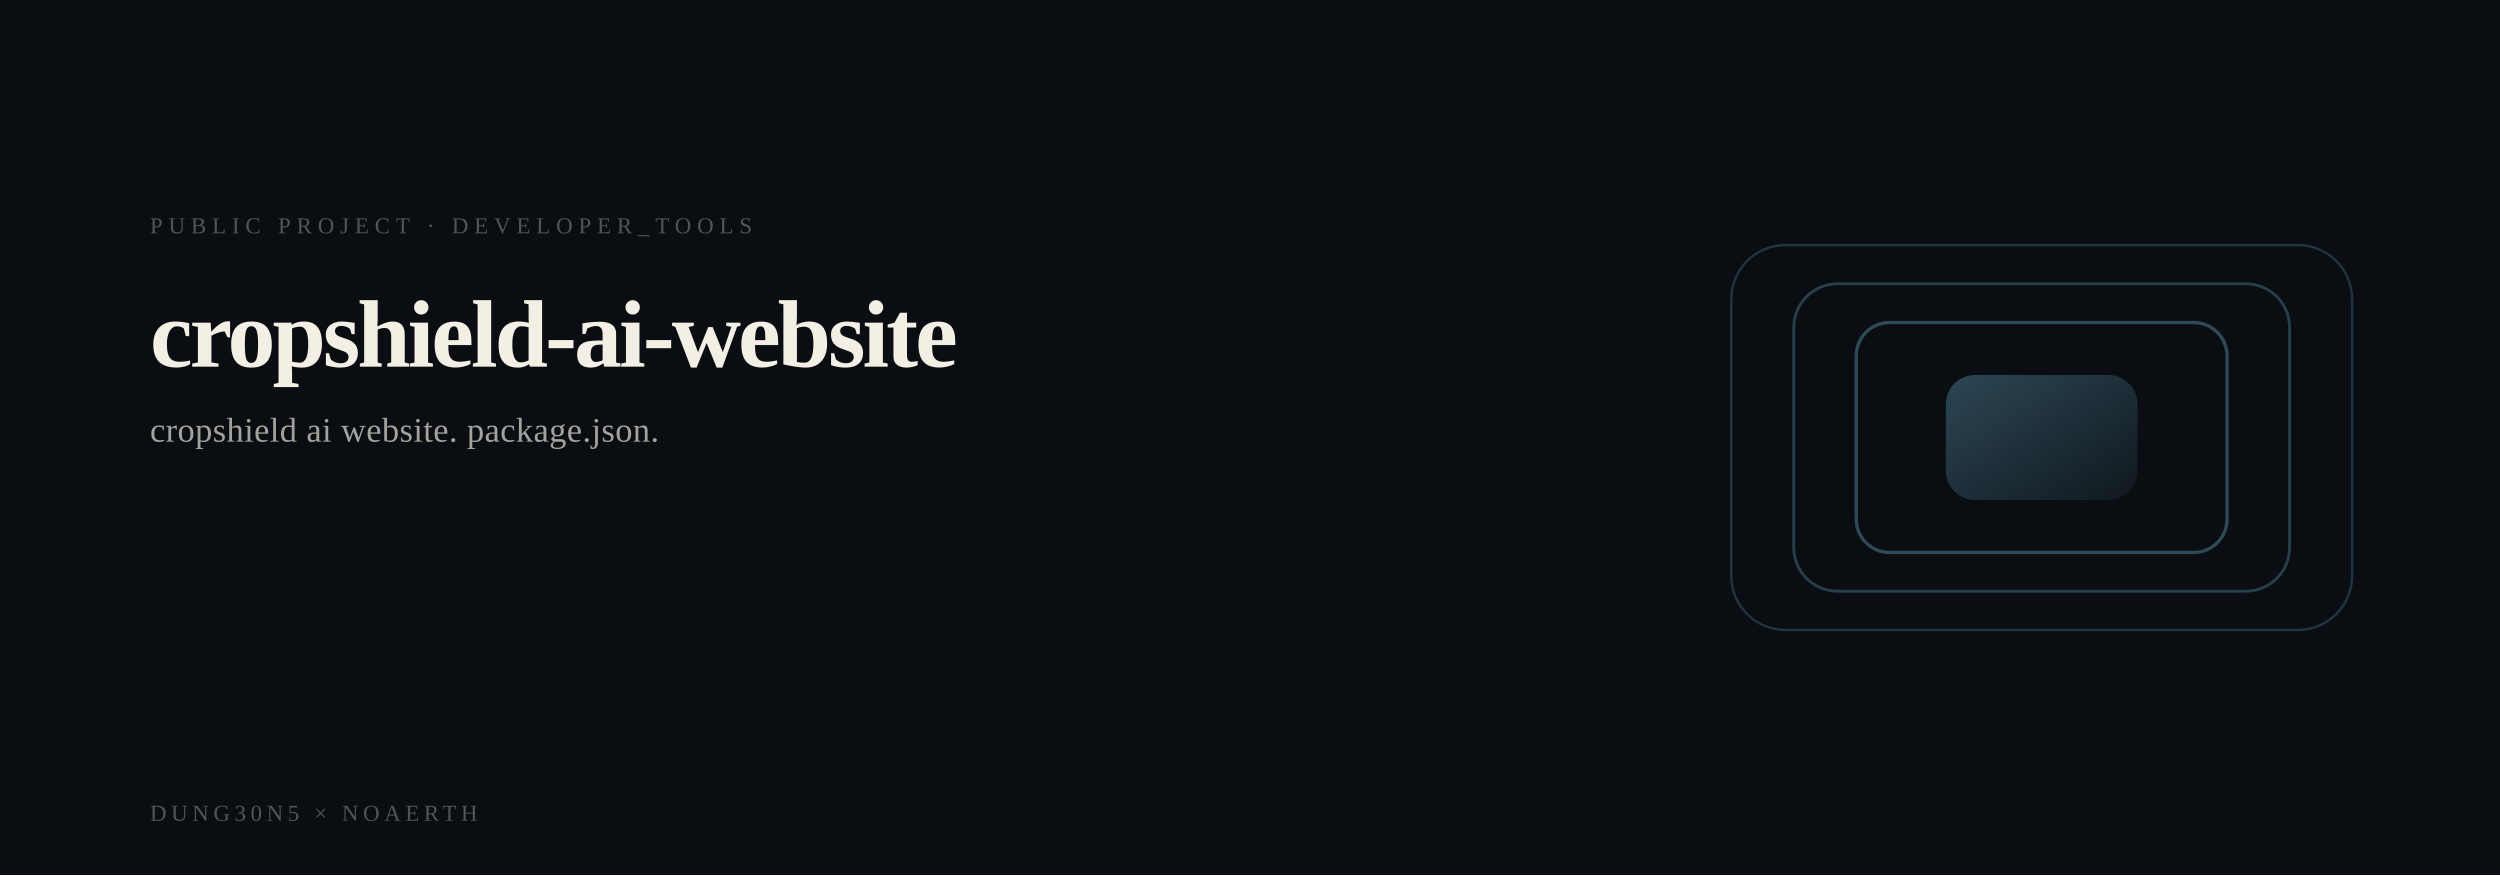
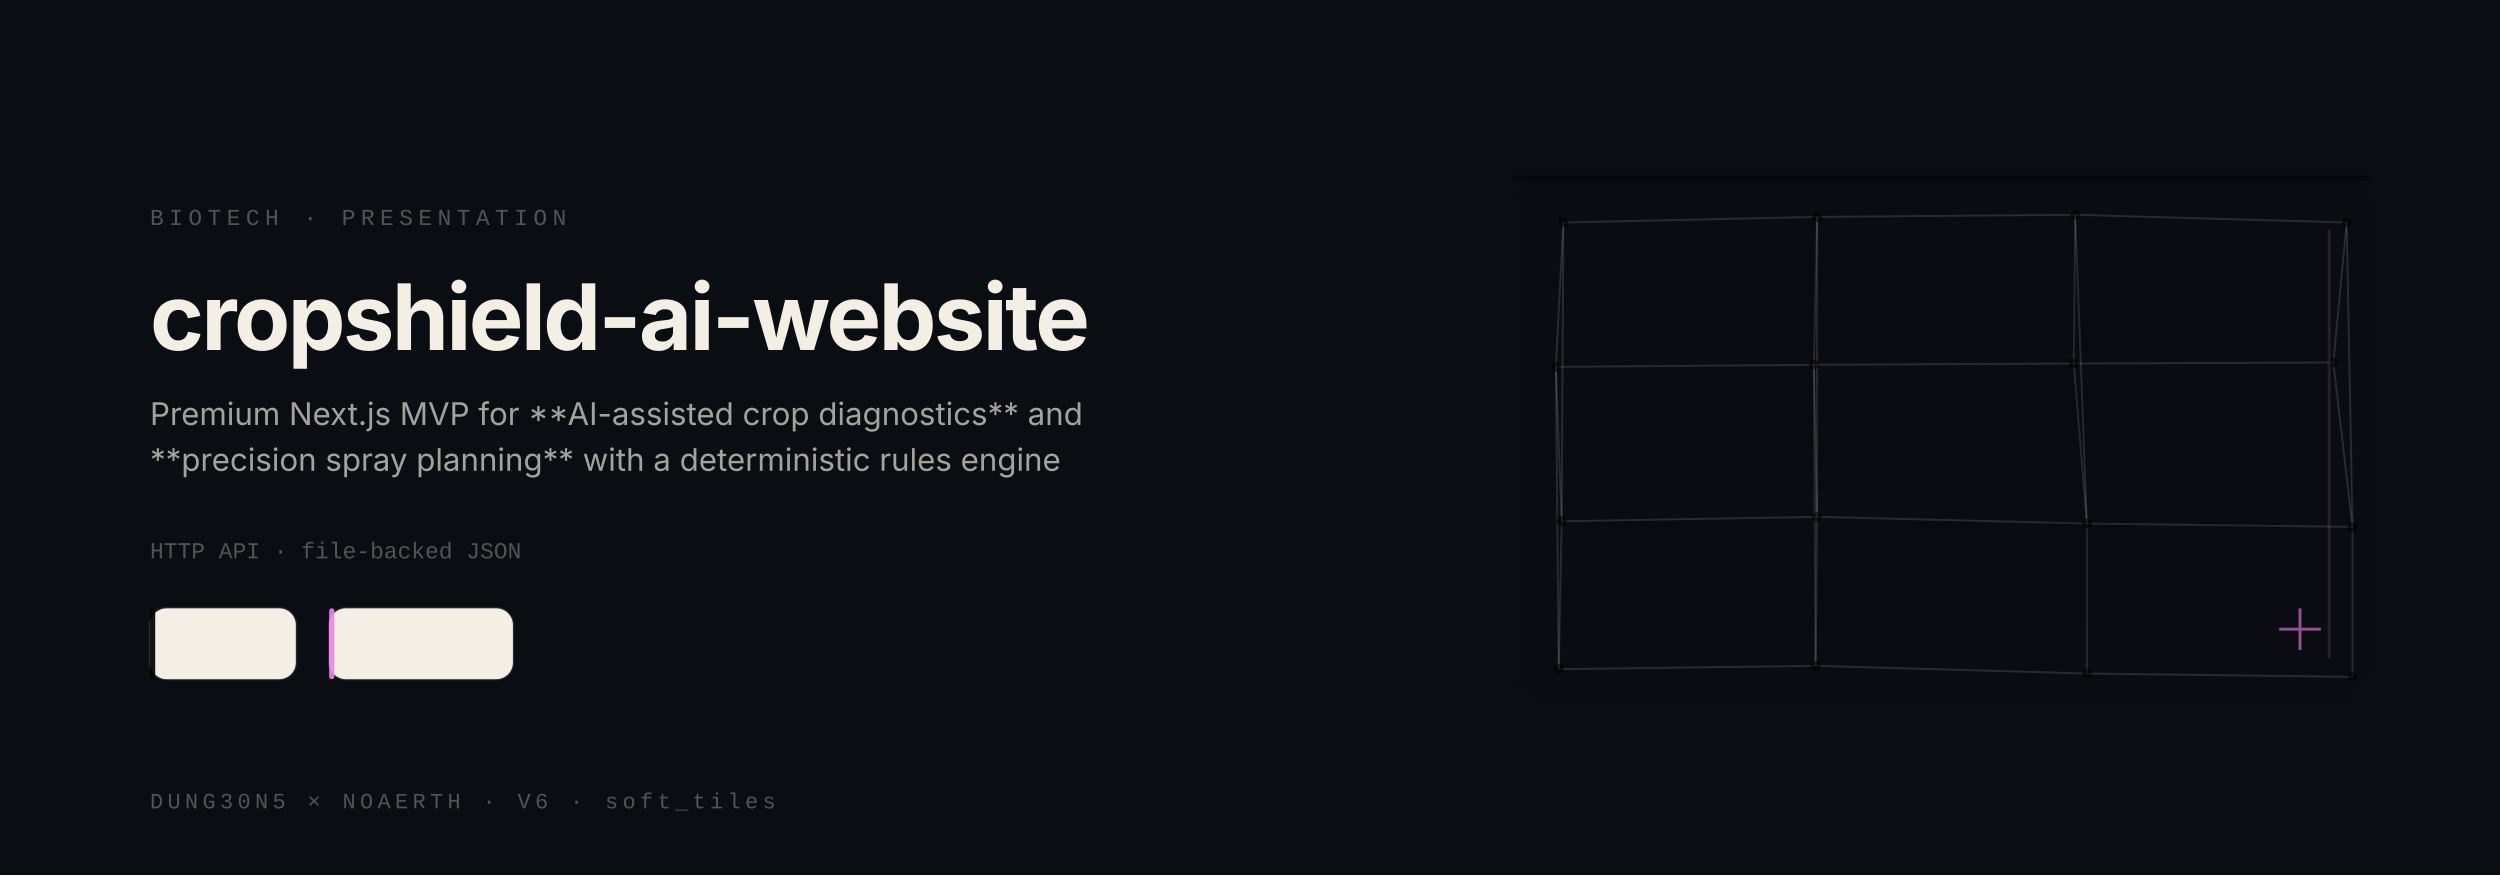
- <svg xmlns="http://www.w3.org/2000/svg" viewBox="0 0 1200 420" width="1200" height="420" role="img" aria-label="cropshield-ai-website: an orthogonal dependency lattice. Motion depicts a dependency graph resolves, packages install, the build advances.">
-   <defs>
-     <linearGradient id="hero-cropshield-ai-website-dark-a" x1="0" y1="0" x2="1" y2="1">
-       <stop offset="0" stop-color="#6fb7d6" stop-opacity="0.85" />
-       <stop offset="1" stop-color="#6fb7d6" stop-opacity="0.15" />
-     </linearGradient>
-   </defs>
+ <svg xmlns="http://www.w3.org/2000/svg" viewBox="0 0 1200 420" width="1200" height="420" role="img" aria-label="cropshield-ai-website: a composed grid assembles and a sweep resolves it">
  <rect width="1200" height="420" fill="#0a0d12" />
-   <rect x="891" y="154.82" width="178" height="110.36" rx="16" fill="none" stroke="#6fb7d6" stroke-width="1.60" opacity="0.36" />
-   <rect x="861" y="136.22" width="238" height="147.56" rx="21" fill="none" stroke="#6fb7d6" stroke-width="1.38" opacity="0.29" />
-   <rect x="831" y="117.62" width="298" height="184.76" rx="26" fill="none" stroke="#6fb7d6" stroke-width="1.16" opacity="0.23" />
-   <rect x="934" y="180" width="92" height="60" rx="14" fill="url(#hero-cropshield-ai-website-dark-a)" opacity="0.40" />
-   <text x="72" y="112" fill="#f4efe44f" font-size="11" letter-spacing="2.8">PUBLIC PROJECT · DEVELOPER_TOOLS</text>
-   <text x="72" y="176" fill="#f4efe4" font-size="46" font-weight="660" letter-spacing="-1.4">cropshield-ai-website</text>
-   <text x="72" y="212" fill="#f4efe4a8" font-size="16.5" letter-spacing="0.2">cropshield ai website. package.json.</text>
-   <rect x="72" y="266" width="106" height="40" rx="9" fill="#f4efe4" fill-opacity="0.05" stroke="#f4efe424" stroke-width="1.1" opacity="0">
-     <animate attributeName="opacity" from="0" to="1" dur="0.5s" begin="0.50s" fill="freeze" />
-   </rect>
-   <rect x="72" y="266" width="2.5" height="40" rx="1.2" fill="#6fb7d6" opacity="0">
-     <animate attributeName="opacity" from="0" to="0.9" dur="0.5s" begin="0.50s" fill="freeze" />
-   </rect>
-   <text x="125" y="291" fill="#f4efe4" font-size="11.5" text-anchor="middle" font-family="ui-monospace,SFMono-Regular,Menlo,monospace" opacity="0">install<animate attributeName="opacity" from="0" to="1" dur="0.5s" begin="0.65s" fill="freeze" />
-   </text>
-   <rect x="194" y="266" width="106" height="40" rx="9" fill="#f4efe4" fill-opacity="0.05" stroke="#f4efe424" stroke-width="1.1" opacity="0">
-     <animate attributeName="opacity" from="0" to="1" dur="0.5s" begin="1.00s" fill="freeze" />
-   </rect>
-   <rect x="194" y="266" width="2.5" height="40" rx="1.2" fill="#6fb7d6" opacity="0">
-     <animate attributeName="opacity" from="0" to="0.9" dur="0.5s" begin="1.00s" fill="freeze" />
-   </rect>
-   <text x="247" y="291" fill="#f4efe4" font-size="11.5" text-anchor="middle" font-family="ui-monospace,SFMono-Regular,Menlo,monospace" opacity="0">resolve tree<animate attributeName="opacity" from="0" to="1" dur="0.5s" begin="1.15s" fill="freeze" />
-   </text>
-   <rect x="316" y="266" width="106" height="40" rx="9" fill="#f4efe4" fill-opacity="0.05" stroke="#f4efe424" stroke-width="1.1" opacity="0">
-     <animate attributeName="opacity" from="0" to="1" dur="0.5s" begin="1.50s" fill="freeze" />
-   </rect>
-   <rect x="316" y="266" width="2.5" height="40" rx="1.2" fill="#6fb7d6" opacity="0">
-     <animate attributeName="opacity" from="0" to="0.9" dur="0.5s" begin="1.50s" fill="freeze" />
-   </rect>
-   <text x="369" y="291" fill="#f4efe4" font-size="11.5" text-anchor="middle" font-family="ui-monospace,SFMono-Regular,Menlo,monospace" opacity="0">link<animate attributeName="opacity" from="0" to="1" dur="0.5s" begin="1.65s" fill="freeze" />
-   </text>
-   <rect x="438" y="266" width="106" height="40" rx="9" fill="#f4efe4" fill-opacity="0.05" stroke="#f4efe424" stroke-width="1.1" opacity="0">
-     <animate attributeName="opacity" from="0" to="1" dur="0.5s" begin="2.00s" fill="freeze" />
-   </rect>
-   <rect x="438" y="266" width="2.5" height="40" rx="1.2" fill="#e7c27a" opacity="0">
-     <animate attributeName="opacity" from="0" to="0.9" dur="0.5s" begin="2.00s" fill="freeze" />
-   </rect>
-   <text x="491" y="291" fill="#f4efe4" font-size="11.5" text-anchor="middle" font-family="ui-monospace,SFMono-Regular,Menlo,monospace" opacity="0">verify<animate attributeName="opacity" from="0" to="1" dur="0.5s" begin="2.15s" fill="freeze" />
-   </text>
-   <text x="72" y="394" fill="#f4efe44f" font-size="11" letter-spacing="2.2">DUNG30N5 × NOAERTH</text>
+   <text x="72" y="108" font-family="ui-monospace, SFMono-Regular, Menlo, Monaco, Consolas, 'Liberation Mono', monospace" font-size="11" letter-spacing="2.6" fill="#f4efe44f">BIOTECH · PRESENTATION</text>
+   <text x="72" y="168" font-family="-apple-system, BlinkMacSystemFont, 'Segoe UI', Inter, Helvetica, Arial, sans-serif" font-size="44" font-weight="660" letter-spacing="-1.2" fill="#f4efe4">cropshield-ai-website</text>
+   <text x="72" y="204" font-family="-apple-system, BlinkMacSystemFont, 'Segoe UI', Inter, Helvetica, Arial, sans-serif" font-size="15" fill="#f4efe4a8">Premium Next.js MVP for **AI-assisted crop diagnostics** and</text>
+   <text x="72" y="226" font-family="-apple-system, BlinkMacSystemFont, 'Segoe UI', Inter, Helvetica, Arial, sans-serif" font-size="15" fill="#f4efe4a8">**precision spray planning** with a deterministic rules engine</text>
+   <text x="72" y="268" font-family="ui-monospace, SFMono-Regular, Menlo, Monaco, Consolas, 'Liberation Mono', monospace" font-size="11" fill="#f4efe44f">HTTP API · file-backed JSON</text>
+   <rect x="72.0" y="292.0" width="70.0" height="34.0" rx="8" fill="#f4efe4" stroke="#f4efe424" stroke-width="1.1" />
+   <rect x="72.0" y="292.0" width="2.5" height="34.0" rx="1.2" fill="mint" opacity="0.92" />
+   <text x="107.0" y="314" font-family="ui-monospace, SFMono-Regular, Menlo, Monaco, Consolas, 'Liberation Mono', monospace" font-size="11" fill="#f4efe4" fill-opacity="0.82" text-anchor="middle">reports</text>
+   <rect x="158.0" y="292.0" width="88.2" height="34.0" rx="8" fill="#f4efe4" stroke="#f4efe424" stroke-width="1.1" />
+   <rect x="158.0" y="292.0" width="2.5" height="34.0" rx="1.2" fill="violet" opacity="0.92" />
+   <text x="202.1" y="314" font-family="ui-monospace, SFMono-Regular, Menlo, Monaco, Consolas, 'Liberation Mono', monospace" font-size="11" fill="#f4efe4" fill-opacity="0.82" text-anchor="middle">reports/[id]</text>
+   <rect x="726.0" y="84.0" width="412.0" height="252.0" rx="14" fill="mint" fill-opacity="0.04" />
+   <rect x="729.0" y="87.0" width="406.0" height="246.0" rx="12" fill="none" stroke="mint" stroke-width="1" stroke-opacity="0.18" />
+   <line x1="750.4" y1="106.8" x2="872.2" y2="104.1" stroke="#f4efe424" stroke-width="0.9" />
+   <line x1="750.4" y1="106.8" x2="746.8" y2="176.1" stroke="#f4efe424" stroke-width="0.9" />
+   <line x1="750.4" y1="106.8" x2="749.6" y2="250.2" stroke="#f4efe424" stroke-width="0.9" />
+   <line x1="872.2" y1="104.1" x2="996.1" y2="103.1" stroke="#f4efe424" stroke-width="0.9" />
+   <line x1="872.2" y1="104.1" x2="870.7" y2="175.1" stroke="#f4efe424" stroke-width="0.9" />
+   <line x1="872.2" y1="104.1" x2="872.2" y2="248.1" stroke="#f4efe424" stroke-width="0.9" />
+   <line x1="996.1" y1="103.1" x2="1126.4" y2="106.8" stroke="#f4efe424" stroke-width="0.9" />
+   <line x1="996.1" y1="103.1" x2="995.4" y2="174.5" stroke="#f4efe424" stroke-width="0.9" />
+   <line x1="996.1" y1="103.1" x2="1001.7" y2="251.3" stroke="#f4efe424" stroke-width="0.9" />
+   <line x1="1126.4" y1="106.8" x2="1120.0" y2="174.0" stroke="#f4efe424" stroke-width="0.9" />
+   <line x1="1126.4" y1="106.8" x2="1129.2" y2="252.9" stroke="#f4efe424" stroke-width="0.9" />
+   <line x1="746.8" y1="176.1" x2="870.7" y2="175.1" stroke="#f4efe424" stroke-width="0.9" />
+   <line x1="746.8" y1="176.1" x2="749.6" y2="250.2" stroke="#f4efe424" stroke-width="0.9" />
+   <line x1="746.8" y1="176.1" x2="748.2" y2="321.2" stroke="#f4efe424" stroke-width="0.9" />
+   <line x1="870.7" y1="175.1" x2="995.4" y2="174.5" stroke="#f4efe424" stroke-width="0.9" />
+   <line x1="870.7" y1="175.1" x2="872.2" y2="248.1" stroke="#f4efe424" stroke-width="0.9" />
+   <line x1="870.7" y1="175.1" x2="871.5" y2="319.6" stroke="#f4efe424" stroke-width="0.9" />
+   <line x1="995.4" y1="174.5" x2="1120.0" y2="174.0" stroke="#f4efe424" stroke-width="0.9" />
+   <line x1="995.4" y1="174.5" x2="1001.7" y2="251.3" stroke="#f4efe424" stroke-width="0.9" />
+   <line x1="1120.0" y1="174.0" x2="1129.2" y2="252.9" stroke="#f4efe424" stroke-width="0.9" />
+   <line x1="749.6" y1="250.2" x2="872.2" y2="248.1" stroke="#f4efe424" stroke-width="0.9" />
+   <line x1="749.6" y1="250.2" x2="748.2" y2="321.2" stroke="#f4efe424" stroke-width="0.9" />
+   <line x1="872.2" y1="248.1" x2="1001.7" y2="251.3" stroke="#f4efe424" stroke-width="0.9" />
+   <line x1="872.2" y1="248.1" x2="871.5" y2="319.6" stroke="#f4efe424" stroke-width="0.9" />
+   <line x1="1001.7" y1="251.3" x2="1129.2" y2="252.9" stroke="#f4efe424" stroke-width="0.9" />
+   <line x1="1001.7" y1="251.3" x2="1001.7" y2="323.3" stroke="#f4efe424" stroke-width="0.9" />
+   <line x1="1129.2" y1="252.9" x2="1129.2" y2="324.9" stroke="#f4efe424" stroke-width="0.9" />
+   <line x1="748.2" y1="321.2" x2="871.5" y2="319.6" stroke="#f4efe424" stroke-width="0.9" />
+   <line x1="871.5" y1="319.6" x2="1001.7" y2="323.3" stroke="#f4efe424" stroke-width="0.9" />
+   <line x1="1001.7" y1="323.3" x2="1129.2" y2="324.9" stroke="#f4efe424" stroke-width="0.9" />
+   <circle cx="750.4" cy="106.8" r="2.4" fill="mint" opacity="0.55" />
+   <circle cx="872.2" cy="104.1" r="2.4" fill="mint" opacity="0.55" />
+   <circle cx="996.1" cy="103.1" r="2.4" fill="mint" opacity="0.55" />
+   <circle cx="1126.4" cy="106.8" r="2.4" fill="mint" opacity="0.55" />
+   <circle cx="746.8" cy="176.1" r="2.4" fill="mint" opacity="0.55" />
+   <circle cx="870.7" cy="175.1" r="2.4" fill="mint" opacity="0.55" />
+   <circle cx="995.4" cy="174.5" r="2.4" fill="mint" opacity="0.55" />
+   <circle cx="1120.0" cy="174.0" r="2.4" fill="mint" opacity="0.55" />
+   <circle cx="749.6" cy="250.2" r="2.4" fill="mint" opacity="0.55" />
+   <circle cx="872.2" cy="248.1" r="2.4" fill="mint" opacity="0.55" />
+   <circle cx="1001.7" cy="251.3" r="2.4" fill="mint" opacity="0.55" />
+   <circle cx="1129.2" cy="252.9" r="2.4" fill="mint" opacity="0.55" />
+   <circle cx="748.2" cy="321.2" r="2.4" fill="mint" opacity="0.55" />
+   <circle cx="871.5" cy="319.6" r="2.4" fill="mint" opacity="0.55" />
+   <circle cx="1001.7" cy="323.3" r="2.4" fill="mint" opacity="0.55" />
+   <circle cx="1129.2" cy="324.9" r="2.4" fill="mint" opacity="0.55" />
+   <rect x="726.0" y="84.0" width="412.0" height="3" rx="1.5" fill="mint" opacity="0.35" />
+   <path d="M1094.0 302.0 h20 M1104.0 292.0 v20" stroke="violet" stroke-width="1.4" opacity="0.6" />
+   <rect x="754" y="118" width="50" height="52" rx="8" fill="mint" fill-opacity="0.08" stroke="mint" stroke-width="1" stroke-opacity="0.4" opacity="0.85" />
+   <rect x="828" y="118" width="64" height="52" rx="8" fill="mint" fill-opacity="0.08" stroke="mint" stroke-width="1" stroke-opacity="0.4" opacity="0.85" />
+   <rect x="902" y="118" width="64" height="52" rx="8" fill="mint" fill-opacity="0.08" stroke="mint" stroke-width="1" stroke-opacity="0.4" opacity="0.85" />
+   <rect x="976" y="118" width="50" height="52" rx="8" fill="mint" fill-opacity="0.08" stroke="mint" stroke-width="1" stroke-opacity="0.4" opacity="0.85" />
+   <rect x="1050" y="118" width="64" height="52" rx="8" fill="mint" fill-opacity="0.08" stroke="mint" stroke-width="1" stroke-opacity="0.4" opacity="0.85" />
+   <rect x="754" y="184" width="64" height="52" rx="8" fill="mint" fill-opacity="0.08" stroke="mint" stroke-width="1" stroke-opacity="0.4" opacity="0.85" />
+   <rect x="828" y="184" width="64" height="52" rx="8" fill="mint" fill-opacity="0.08" stroke="mint" stroke-width="1" stroke-opacity="0.4" opacity="0.85" />
+   <rect x="902" y="184" width="50" height="52" rx="8" fill="mint" fill-opacity="0.08" stroke="mint" stroke-width="1" stroke-opacity="0.4" opacity="0.85" />
+   <rect x="976" y="184" width="64" height="52" rx="8" fill="mint" fill-opacity="0.08" stroke="mint" stroke-width="1" stroke-opacity="0.4" opacity="0.85" />
+   <rect x="1050" y="184" width="64" height="52" rx="8" fill="mint" fill-opacity="0.08" stroke="mint" stroke-width="1" stroke-opacity="0.4" opacity="0.85" />
+   <rect x="754" y="250" width="64" height="52" rx="8" fill="mint" fill-opacity="0.08" stroke="mint" stroke-width="1" stroke-opacity="0.4" opacity="0.85" />
+   <rect x="828" y="250" width="50" height="52" rx="8" fill="mint" fill-opacity="0.08" stroke="mint" stroke-width="1" stroke-opacity="0.4" opacity="0.85" />
+   <rect x="902" y="250" width="64" height="52" rx="8" fill="mint" fill-opacity="0.08" stroke="mint" stroke-width="1" stroke-opacity="0.4" opacity="0.85" />
+   <rect x="976" y="250" width="64" height="52" rx="8" fill="mint" fill-opacity="0.08" stroke="mint" stroke-width="1" stroke-opacity="0.4" opacity="0.85" />
+   <rect x="1050" y="250" width="50" height="52" rx="8" fill="mint" fill-opacity="0.08" stroke="mint" stroke-width="1" stroke-opacity="0.4" opacity="0.85" />
+   <line x1="1118" y1="110" x2="1118" y2="316" stroke="violet" stroke-width="1.4" opacity="0.14" />
+   <text x="72" y="388" font-family="ui-monospace, SFMono-Regular, Menlo, Monaco, Consolas, 'Liberation Mono', monospace" font-size="10.5" letter-spacing="2.1" fill="#f4efe44f">DUNG30N5 × NOAERTH · V6 · soft_tiles</text>
</svg>
